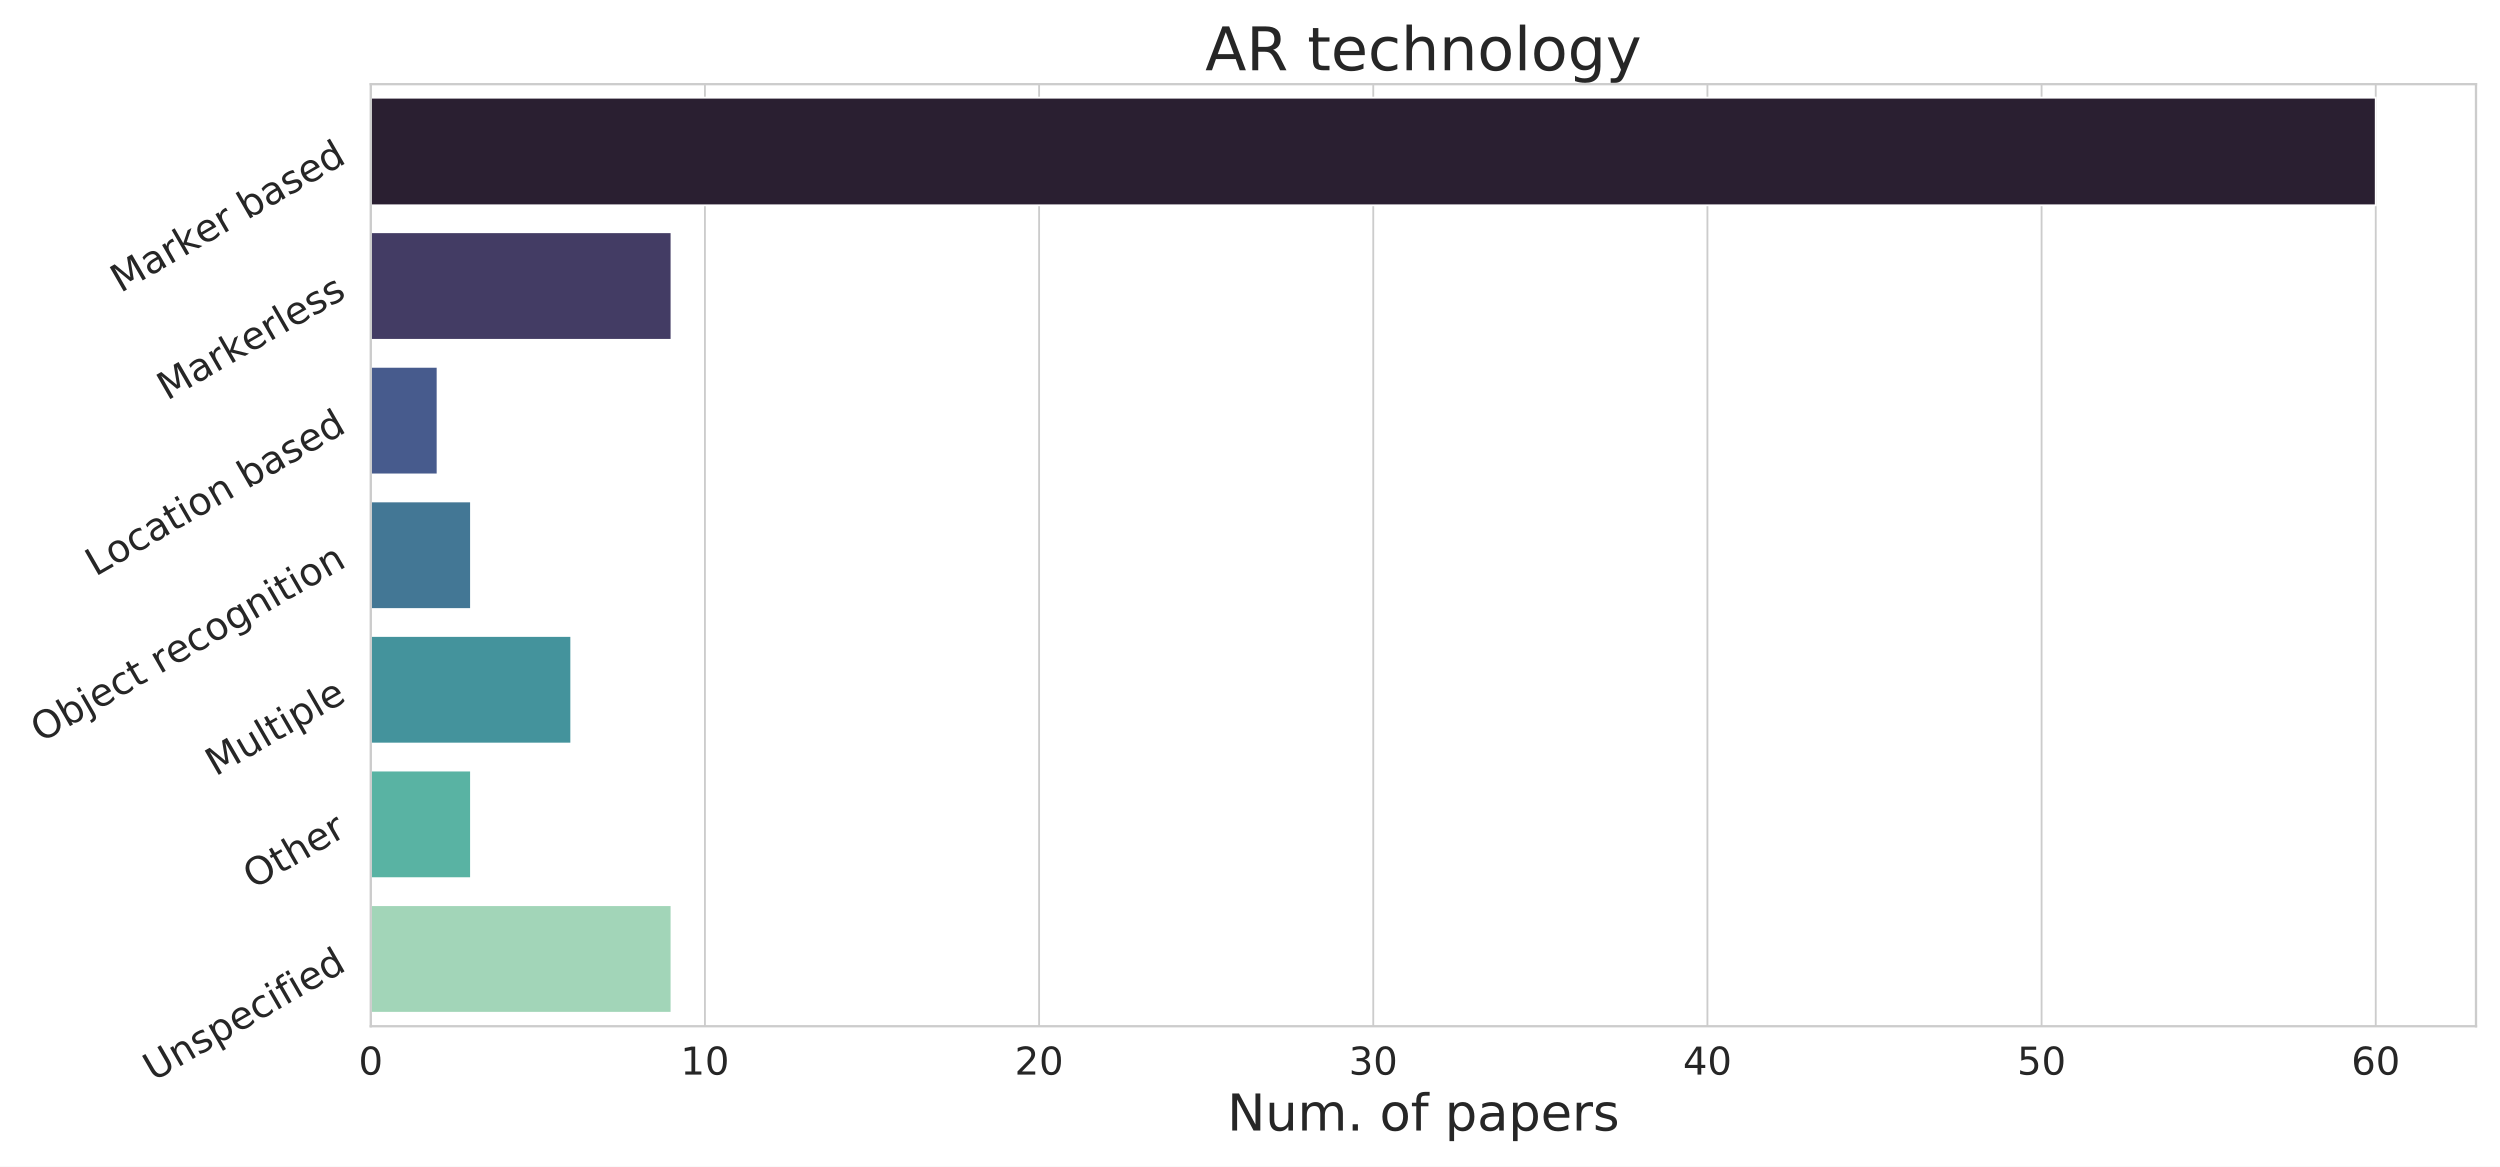
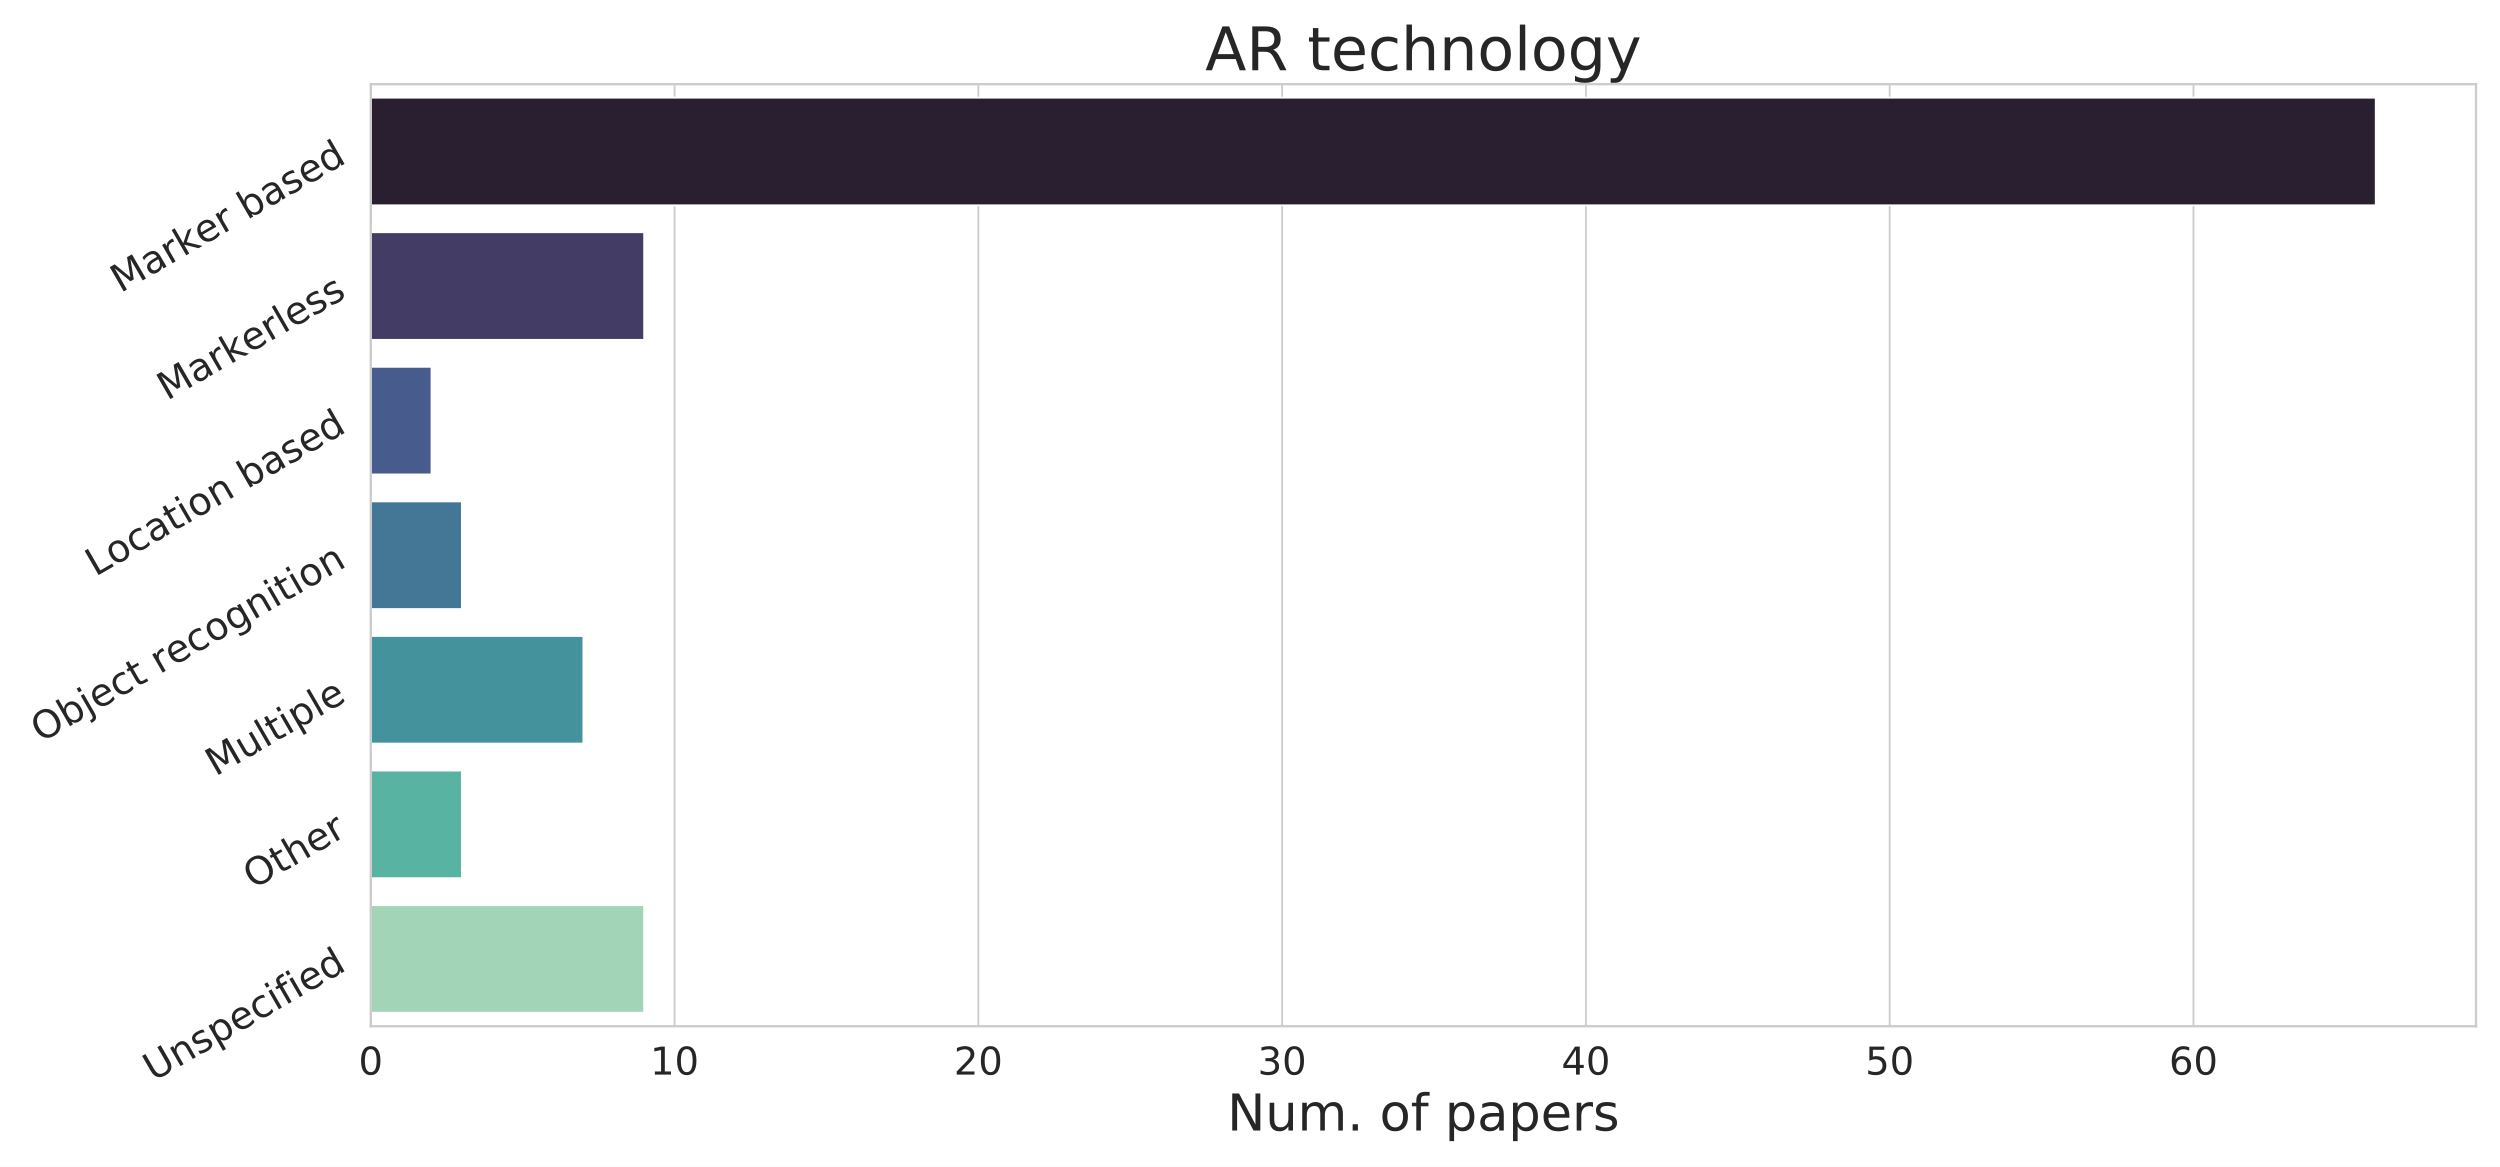
<svg xmlns="http://www.w3.org/2000/svg" xmlns:xlink="http://www.w3.org/1999/xlink" height="504pt" version="1.1" viewBox="0 0 1080 504" width="1080pt">
  <defs>
    <style type="text/css">
*{stroke-linecap:butt;stroke-linejoin:round;}
  </style>
  </defs>
  <g id="figure_1">
    <g id="patch_1">
      <path d="M 0 504  L 1080 504  L 1080 0  L 0 0  z " style="fill:#ffffff;" />
    </g>
    <g id="axes_1">
      <g id="patch_2">
        <path d="M 160.17 443.332  L 1069.632 443.332  L 1069.632 36.368  L 160.17 36.368  z " style="fill:#ffffff;" />
      </g>
      <g id="matplotlib.axis_1">
        <g id="xtick_1">
          <g id="line2d_1">
-             <path clip-path="url(#p5b4966233c)" d="M 160.17 443.332  L 160.17 36.368  " style="fill:none;stroke:#cccccc;stroke-linecap:round;stroke-width:0.8;" />
+             <path clip-path="url(#p724c4d52be)" d="M 160.17 443.332  L 160.17 36.368  " style="fill:none;stroke:#cccccc;stroke-linecap:round;stroke-width:0.8;" />
          </g>
          <g id="text_1">
            <defs>
              <path d="M 31.781 66.406  Q 24.172 66.406 20.328 58.906  Q 16.5 51.422 16.5 36.375  Q 16.5 21.391 20.328 13.891  Q 24.172 6.391 31.781 6.391  Q 39.453 6.391 43.281 13.891  Q 47.125 21.391 47.125 36.375  Q 47.125 51.422 43.281 58.906  Q 39.453 66.406 31.781 66.406  z M 31.781 74.219  Q 44.047 74.219 50.516 64.516  Q 56.984 54.828 56.984 36.375  Q 56.984 17.969 50.516 8.266  Q 44.047 -1.422 31.781 -1.422  Q 19.531 -1.422 13.062 8.266  Q 6.594 17.969 6.594 36.375  Q 6.594 54.828 13.062 64.516  Q 19.531 74.219 31.781 74.219  z " id="DejaVuSans-48" />
            </defs>
            <g style="fill:#262626;" transform="translate(154.8926 464.2369)scale(0.165888 -0.165888)">
              <use xlink:href="#DejaVuSans-48" />
            </g>
          </g>
        </g>
        <g id="xtick_2">
          <g id="line2d_2">
-             <path clip-path="url(#p5b4966233c)" d="M 304.529 443.332  L 304.529 36.368  " style="fill:none;stroke:#cccccc;stroke-linecap:round;stroke-width:0.8;" />
+             <path clip-path="url(#p724c4d52be)" d="M 291.405 443.332  L 291.405 36.368  " style="fill:none;stroke:#cccccc;stroke-linecap:round;stroke-width:0.8;" />
          </g>
          <g id="text_2">
            <defs>
              <path d="M 12.406 8.297  L 28.516 8.297  L 28.516 63.922  L 10.984 60.406  L 10.984 69.391  L 28.422 72.906  L 38.281 72.906  L 38.281 8.297  L 54.391 8.297  L 54.391 0  L 12.406 0  z " id="DejaVuSans-49" />
            </defs>
-             <g style="fill:#262626;" transform="translate(293.9743 464.2369)scale(0.165888 -0.165888)">
+             <g style="fill:#262626;" transform="translate(280.8508 464.2369)scale(0.165888 -0.165888)">
              <use xlink:href="#DejaVuSans-49" />
              <use x="63.623" xlink:href="#DejaVuSans-48" />
            </g>
          </g>
        </g>
        <g id="xtick_3">
          <g id="line2d_3">
-             <path clip-path="url(#p5b4966233c)" d="M 448.888 443.332  L 448.888 36.368  " style="fill:none;stroke:#cccccc;stroke-linecap:round;stroke-width:0.8;" />
+             <path clip-path="url(#p724c4d52be)" d="M 422.641 443.332  L 422.641 36.368  " style="fill:none;stroke:#cccccc;stroke-linecap:round;stroke-width:0.8;" />
          </g>
          <g id="text_3">
            <defs>
              <path d="M 19.188 8.297  L 53.609 8.297  L 53.609 0  L 7.328 0  L 7.328 8.297  Q 12.938 14.109 22.625 23.891  Q 32.328 33.688 34.812 36.531  Q 39.547 41.844 41.422 45.531  Q 43.312 49.219 43.312 52.781  Q 43.312 58.594 39.234 62.25  Q 35.156 65.922 28.609 65.922  Q 23.969 65.922 18.812 64.312  Q 13.672 62.703 7.812 59.422  L 7.812 69.391  Q 13.766 71.781 18.938 73  Q 24.125 74.219 28.422 74.219  Q 39.75 74.219 46.484 68.547  Q 53.219 62.891 53.219 53.422  Q 53.219 48.922 51.531 44.891  Q 49.859 40.875 45.406 35.406  Q 44.188 33.984 37.641 27.219  Q 31.109 20.453 19.188 8.297  z " id="DejaVuSans-50" />
            </defs>
-             <g style="fill:#262626;" transform="translate(438.3334 464.2369)scale(0.165888 -0.165888)">
+             <g style="fill:#262626;" transform="translate(412.0863 464.2369)scale(0.165888 -0.165888)">
              <use xlink:href="#DejaVuSans-50" />
              <use x="63.623" xlink:href="#DejaVuSans-48" />
            </g>
          </g>
        </g>
        <g id="xtick_4">
          <g id="line2d_4">
-             <path clip-path="url(#p5b4966233c)" d="M 593.247 443.332  L 593.247 36.368  " style="fill:none;stroke:#cccccc;stroke-linecap:round;stroke-width:0.8;" />
+             <path clip-path="url(#p724c4d52be)" d="M 553.876 443.332  L 553.876 36.368  " style="fill:none;stroke:#cccccc;stroke-linecap:round;stroke-width:0.8;" />
          </g>
          <g id="text_4">
            <defs>
              <path d="M 40.578 39.312  Q 47.656 37.797 51.625 33  Q 55.609 28.219 55.609 21.188  Q 55.609 10.406 48.188 4.484  Q 40.766 -1.422 27.094 -1.422  Q 22.516 -1.422 17.656 -0.516  Q 12.797 0.391 7.625 2.203  L 7.625 11.719  Q 11.719 9.328 16.594 8.109  Q 21.484 6.891 26.812 6.891  Q 36.078 6.891 40.938 10.547  Q 45.797 14.203 45.797 21.188  Q 45.797 27.641 41.281 31.266  Q 36.766 34.906 28.719 34.906  L 20.219 34.906  L 20.219 43.016  L 29.109 43.016  Q 36.375 43.016 40.234 45.922  Q 44.094 48.828 44.094 54.297  Q 44.094 59.906 40.109 62.906  Q 36.141 65.922 28.719 65.922  Q 24.656 65.922 20.016 65.031  Q 15.375 64.156 9.812 62.312  L 9.812 71.094  Q 15.438 72.656 20.344 73.438  Q 25.25 74.219 29.594 74.219  Q 40.828 74.219 47.359 69.109  Q 53.906 64.016 53.906 55.328  Q 53.906 49.266 50.438 45.094  Q 46.969 40.922 40.578 39.312  z " id="DejaVuSans-51" />
            </defs>
-             <g style="fill:#262626;" transform="translate(582.6925 464.2369)scale(0.165888 -0.165888)">
+             <g style="fill:#262626;" transform="translate(543.3218 464.2369)scale(0.165888 -0.165888)">
              <use xlink:href="#DejaVuSans-51" />
              <use x="63.623" xlink:href="#DejaVuSans-48" />
            </g>
          </g>
        </g>
        <g id="xtick_5">
          <g id="line2d_5">
-             <path clip-path="url(#p5b4966233c)" d="M 737.606 443.332  L 737.606 36.368  " style="fill:none;stroke:#cccccc;stroke-linecap:round;stroke-width:0.8;" />
+             <path clip-path="url(#p724c4d52be)" d="M 685.112 443.332  L 685.112 36.368  " style="fill:none;stroke:#cccccc;stroke-linecap:round;stroke-width:0.8;" />
          </g>
          <g id="text_5">
            <defs>
              <path d="M 37.797 64.312  L 12.891 25.391  L 37.797 25.391  z M 35.203 72.906  L 47.609 72.906  L 47.609 25.391  L 58.016 25.391  L 58.016 17.188  L 47.609 17.188  L 47.609 0  L 37.797 0  L 37.797 17.188  L 4.891 17.188  L 4.891 26.703  z " id="DejaVuSans-52" />
            </defs>
-             <g style="fill:#262626;" transform="translate(727.0515 464.2369)scale(0.165888 -0.165888)">
+             <g style="fill:#262626;" transform="translate(674.5573 464.2369)scale(0.165888 -0.165888)">
              <use xlink:href="#DejaVuSans-52" />
              <use x="63.623" xlink:href="#DejaVuSans-48" />
            </g>
          </g>
        </g>
        <g id="xtick_6">
          <g id="line2d_6">
-             <path clip-path="url(#p5b4966233c)" d="M 881.965 443.332  L 881.965 36.368  " style="fill:none;stroke:#cccccc;stroke-linecap:round;stroke-width:0.8;" />
+             <path clip-path="url(#p724c4d52be)" d="M 816.347 443.332  L 816.347 36.368  " style="fill:none;stroke:#cccccc;stroke-linecap:round;stroke-width:0.8;" />
          </g>
          <g id="text_6">
            <defs>
              <path d="M 10.797 72.906  L 49.516 72.906  L 49.516 64.594  L 19.828 64.594  L 19.828 46.734  Q 21.969 47.469 24.109 47.828  Q 26.266 48.188 28.422 48.188  Q 40.625 48.188 47.75 41.5  Q 54.891 34.812 54.891 23.391  Q 54.891 11.625 47.562 5.094  Q 40.234 -1.422 26.906 -1.422  Q 22.312 -1.422 17.547 -0.641  Q 12.797 0.141 7.719 1.703  L 7.719 11.625  Q 12.109 9.234 16.797 8.062  Q 21.484 6.891 26.703 6.891  Q 35.156 6.891 40.078 11.328  Q 45.016 15.766 45.016 23.391  Q 45.016 31 40.078 35.438  Q 35.156 39.891 26.703 39.891  Q 22.75 39.891 18.812 39.016  Q 14.891 38.141 10.797 36.281  z " id="DejaVuSans-53" />
            </defs>
-             <g style="fill:#262626;" transform="translate(871.4106 464.2369)scale(0.165888 -0.165888)">
+             <g style="fill:#262626;" transform="translate(805.7928 464.2369)scale(0.165888 -0.165888)">
              <use xlink:href="#DejaVuSans-53" />
              <use x="63.623" xlink:href="#DejaVuSans-48" />
            </g>
          </g>
        </g>
        <g id="xtick_7">
          <g id="line2d_7">
-             <path clip-path="url(#p5b4966233c)" d="M 1026.324 443.332  L 1026.324 36.368  " style="fill:none;stroke:#cccccc;stroke-linecap:round;stroke-width:0.8;" />
+             <path clip-path="url(#p724c4d52be)" d="M 947.583 443.332  L 947.583 36.368  " style="fill:none;stroke:#cccccc;stroke-linecap:round;stroke-width:0.8;" />
          </g>
          <g id="text_7">
            <defs>
              <path d="M 33.016 40.375  Q 26.375 40.375 22.484 35.828  Q 18.609 31.297 18.609 23.391  Q 18.609 15.531 22.484 10.953  Q 26.375 6.391 33.016 6.391  Q 39.656 6.391 43.531 10.953  Q 47.406 15.531 47.406 23.391  Q 47.406 31.297 43.531 35.828  Q 39.656 40.375 33.016 40.375  z M 52.594 71.297  L 52.594 62.312  Q 48.875 64.062 45.094 64.984  Q 41.312 65.922 37.594 65.922  Q 27.828 65.922 22.672 59.328  Q 17.531 52.734 16.797 39.406  Q 19.672 43.656 24.016 45.922  Q 28.375 48.188 33.594 48.188  Q 44.578 48.188 50.953 41.516  Q 57.328 34.859 57.328 23.391  Q 57.328 12.156 50.688 5.359  Q 44.047 -1.422 33.016 -1.422  Q 20.359 -1.422 13.672 8.266  Q 6.984 17.969 6.984 36.375  Q 6.984 53.656 15.188 63.938  Q 23.391 74.219 37.203 74.219  Q 40.922 74.219 44.703 73.484  Q 48.484 72.75 52.594 71.297  z " id="DejaVuSans-54" />
            </defs>
-             <g style="fill:#262626;" transform="translate(1015.77 464.2369)scale(0.165888 -0.165888)">
+             <g style="fill:#262626;" transform="translate(937.0283 464.2369)scale(0.165888 -0.165888)">
              <use xlink:href="#DejaVuSans-54" />
              <use x="63.623" xlink:href="#DejaVuSans-48" />
            </g>
          </g>
        </g>
        <g id="text_8">
          <defs>
            <path d="M 9.812 72.906  L 23.094 72.906  L 55.422 11.922  L 55.422 72.906  L 64.984 72.906  L 64.984 0  L 51.703 0  L 19.391 60.984  L 19.391 0  L 9.812 0  z " id="DejaVuSans-78" />
            <path d="M 8.5 21.578  L 8.5 54.688  L 17.484 54.688  L 17.484 21.922  Q 17.484 14.156 20.5 10.266  Q 23.531 6.391 29.594 6.391  Q 36.859 6.391 41.078 11.031  Q 45.312 15.672 45.312 23.688  L 45.312 54.688  L 54.297 54.688  L 54.297 0  L 45.312 0  L 45.312 8.406  Q 42.047 3.422 37.719 1  Q 33.406 -1.422 27.688 -1.422  Q 18.266 -1.422 13.375 4.438  Q 8.5 10.297 8.5 21.578  z M 31.109 56  z " id="DejaVuSans-117" />
            <path d="M 52 44.188  Q 55.375 50.25 60.062 53.125  Q 64.75 56 71.094 56  Q 79.641 56 84.281 50.016  Q 88.922 44.047 88.922 33.016  L 88.922 0  L 79.891 0  L 79.891 32.719  Q 79.891 40.578 77.094 44.375  Q 74.312 48.188 68.609 48.188  Q 61.625 48.188 57.562 43.547  Q 53.516 38.922 53.516 30.906  L 53.516 0  L 44.484 0  L 44.484 32.719  Q 44.484 40.625 41.703 44.406  Q 38.922 48.188 33.109 48.188  Q 26.219 48.188 22.156 43.531  Q 18.109 38.875 18.109 30.906  L 18.109 0  L 9.078 0  L 9.078 54.688  L 18.109 54.688  L 18.109 46.188  Q 21.188 51.219 25.484 53.609  Q 29.781 56 35.688 56  Q 41.656 56 45.828 52.969  Q 50 49.953 52 44.188  z " id="DejaVuSans-109" />
            <path d="M 10.688 12.406  L 21 12.406  L 21 0  L 10.688 0  z " id="DejaVuSans-46" />
            <path id="DejaVuSans-32" />
            <path d="M 30.609 48.391  Q 23.391 48.391 19.188 42.75  Q 14.984 37.109 14.984 27.297  Q 14.984 17.484 19.156 11.844  Q 23.344 6.203 30.609 6.203  Q 37.797 6.203 41.984 11.859  Q 46.188 17.531 46.188 27.297  Q 46.188 37.016 41.984 42.703  Q 37.797 48.391 30.609 48.391  z M 30.609 56  Q 42.328 56 49.016 48.375  Q 55.719 40.766 55.719 27.297  Q 55.719 13.875 49.016 6.219  Q 42.328 -1.422 30.609 -1.422  Q 18.844 -1.422 12.172 6.219  Q 5.516 13.875 5.516 27.297  Q 5.516 40.766 12.172 48.375  Q 18.844 56 30.609 56  z " id="DejaVuSans-111" />
            <path d="M 37.109 75.984  L 37.109 68.5  L 28.516 68.5  Q 23.688 68.5 21.797 66.547  Q 19.922 64.594 19.922 59.516  L 19.922 54.688  L 34.719 54.688  L 34.719 47.703  L 19.922 47.703  L 19.922 0  L 10.891 0  L 10.891 47.703  L 2.297 47.703  L 2.297 54.688  L 10.891 54.688  L 10.891 58.5  Q 10.891 67.625 15.141 71.797  Q 19.391 75.984 28.609 75.984  z " id="DejaVuSans-102" />
            <path d="M 18.109 8.203  L 18.109 -20.797  L 9.078 -20.797  L 9.078 54.688  L 18.109 54.688  L 18.109 46.391  Q 20.953 51.266 25.266 53.625  Q 29.594 56 35.594 56  Q 45.562 56 51.781 48.094  Q 58.016 40.188 58.016 27.297  Q 58.016 14.406 51.781 6.484  Q 45.562 -1.422 35.594 -1.422  Q 29.594 -1.422 25.266 0.953  Q 20.953 3.328 18.109 8.203  z M 48.688 27.297  Q 48.688 37.203 44.609 42.844  Q 40.531 48.484 33.406 48.484  Q 26.266 48.484 22.188 42.844  Q 18.109 37.203 18.109 27.297  Q 18.109 17.391 22.188 11.75  Q 26.266 6.109 33.406 6.109  Q 40.531 6.109 44.609 11.75  Q 48.688 17.391 48.688 27.297  z " id="DejaVuSans-112" />
            <path d="M 34.281 27.484  Q 23.391 27.484 19.188 25  Q 14.984 22.516 14.984 16.5  Q 14.984 11.719 18.141 8.906  Q 21.297 6.109 26.703 6.109  Q 34.188 6.109 38.703 11.406  Q 43.219 16.703 43.219 25.484  L 43.219 27.484  z M 52.203 31.203  L 52.203 0  L 43.219 0  L 43.219 8.297  Q 40.141 3.328 35.547 0.953  Q 30.953 -1.422 24.312 -1.422  Q 15.922 -1.422 10.953 3.297  Q 6 8.016 6 15.922  Q 6 25.141 12.172 29.828  Q 18.359 34.516 30.609 34.516  L 43.219 34.516  L 43.219 35.406  Q 43.219 41.609 39.141 45  Q 35.062 48.391 27.688 48.391  Q 23 48.391 18.547 47.266  Q 14.109 46.141 10.016 43.891  L 10.016 52.203  Q 14.938 54.109 19.578 55.047  Q 24.219 56 28.609 56  Q 40.484 56 46.344 49.844  Q 52.203 43.703 52.203 31.203  z " id="DejaVuSans-97" />
            <path d="M 56.203 29.594  L 56.203 25.203  L 14.891 25.203  Q 15.484 15.922 20.484 11.062  Q 25.484 6.203 34.422 6.203  Q 39.594 6.203 44.453 7.469  Q 49.312 8.734 54.109 11.281  L 54.109 2.781  Q 49.266 0.734 44.188 -0.344  Q 39.109 -1.422 33.891 -1.422  Q 20.797 -1.422 13.156 6.188  Q 5.516 13.812 5.516 26.812  Q 5.516 40.234 12.766 48.109  Q 20.016 56 32.328 56  Q 43.359 56 49.781 48.891  Q 56.203 41.797 56.203 29.594  z M 47.219 32.234  Q 47.125 39.594 43.094 43.984  Q 39.062 48.391 32.422 48.391  Q 24.906 48.391 20.391 44.141  Q 15.875 39.891 15.188 32.172  z " id="DejaVuSans-101" />
            <path d="M 41.109 46.297  Q 39.594 47.172 37.812 47.578  Q 36.031 48 33.891 48  Q 26.266 48 22.188 43.047  Q 18.109 38.094 18.109 28.812  L 18.109 0  L 9.078 0  L 9.078 54.688  L 18.109 54.688  L 18.109 46.188  Q 20.953 51.172 25.484 53.578  Q 30.031 56 36.531 56  Q 37.453 56 38.578 55.875  Q 39.703 55.766 41.062 55.516  z " id="DejaVuSans-114" />
            <path d="M 44.281 53.078  L 44.281 44.578  Q 40.484 46.531 36.375 47.5  Q 32.281 48.484 27.875 48.484  Q 21.188 48.484 17.844 46.438  Q 14.5 44.391 14.5 40.281  Q 14.5 37.156 16.891 35.375  Q 19.281 33.594 26.516 31.984  L 29.594 31.297  Q 39.156 29.25 43.188 25.516  Q 47.219 21.781 47.219 15.094  Q 47.219 7.469 41.188 3.016  Q 35.156 -1.422 24.609 -1.422  Q 20.219 -1.422 15.453 -0.562  Q 10.688 0.297 5.422 2  L 5.422 11.281  Q 10.406 8.688 15.234 7.391  Q 20.062 6.109 24.812 6.109  Q 31.156 6.109 34.562 8.281  Q 37.984 10.453 37.984 14.406  Q 37.984 18.062 35.516 20.016  Q 33.062 21.969 24.703 23.781  L 21.578 24.516  Q 13.234 26.266 9.516 29.906  Q 5.812 33.547 5.812 39.891  Q 5.812 47.609 11.281 51.797  Q 16.75 56 26.812 56  Q 31.781 56 36.172 55.266  Q 40.578 54.547 44.281 53.078  z " id="DejaVuSans-115" />
          </defs>
          <g style="fill:#262626;" transform="translate(530.1666 488.4034)scale(0.22 -0.22)">
            <use xlink:href="#DejaVuSans-78" />
            <use x="74.805" xlink:href="#DejaVuSans-117" />
            <use x="138.184" xlink:href="#DejaVuSans-109" />
            <use x="235.596" xlink:href="#DejaVuSans-46" />
            <use x="267.383" xlink:href="#DejaVuSans-32" />
            <use x="299.17" xlink:href="#DejaVuSans-111" />
            <use x="360.352" xlink:href="#DejaVuSans-102" />
            <use x="395.557" xlink:href="#DejaVuSans-32" />
            <use x="427.344" xlink:href="#DejaVuSans-112" />
            <use x="490.82" xlink:href="#DejaVuSans-97" />
            <use x="552.1" xlink:href="#DejaVuSans-112" />
            <use x="615.576" xlink:href="#DejaVuSans-101" />
            <use x="677.1" xlink:href="#DejaVuSans-114" />
            <use x="718.213" xlink:href="#DejaVuSans-115" />
          </g>
        </g>
      </g>
      <g id="matplotlib.axis_2">
        <g id="ytick_1">
          <g id="text_9">
            <defs>
              <path d="M 9.812 72.906  L 24.516 72.906  L 43.109 23.297  L 61.812 72.906  L 76.516 72.906  L 76.516 0  L 66.891 0  L 66.891 64.016  L 48.094 14.016  L 38.188 14.016  L 19.391 64.016  L 19.391 0  L 9.812 0  z " id="DejaVuSans-77" />
              <path d="M 9.078 75.984  L 18.109 75.984  L 18.109 31.109  L 44.922 54.688  L 56.391 54.688  L 27.391 29.109  L 57.625 0  L 45.906 0  L 18.109 26.703  L 18.109 0  L 9.078 0  z " id="DejaVuSans-107" />
              <path d="M 48.688 27.297  Q 48.688 37.203 44.609 42.844  Q 40.531 48.484 33.406 48.484  Q 26.266 48.484 22.188 42.844  Q 18.109 37.203 18.109 27.297  Q 18.109 17.391 22.188 11.75  Q 26.266 6.109 33.406 6.109  Q 40.531 6.109 44.609 11.75  Q 48.688 17.391 48.688 27.297  z M 18.109 46.391  Q 20.953 51.266 25.266 53.625  Q 29.594 56 35.594 56  Q 45.562 56 51.781 48.094  Q 58.016 40.188 58.016 27.297  Q 58.016 14.406 51.781 6.484  Q 45.562 -1.422 35.594 -1.422  Q 29.594 -1.422 25.266 0.953  Q 20.953 3.328 18.109 8.203  L 18.109 0  L 9.078 0  L 9.078 75.984  L 18.109 75.984  z " id="DejaVuSans-98" />
              <path d="M 45.406 46.391  L 45.406 75.984  L 54.391 75.984  L 54.391 0  L 45.406 0  L 45.406 8.203  Q 42.578 3.328 38.25 0.953  Q 33.938 -1.422 27.875 -1.422  Q 17.969 -1.422 11.734 6.484  Q 5.516 14.406 5.516 27.297  Q 5.516 40.188 11.734 48.094  Q 17.969 56 27.875 56  Q 33.938 56 38.25 53.625  Q 42.578 51.266 45.406 46.391  z M 14.797 27.297  Q 14.797 17.391 18.875 11.75  Q 22.953 6.109 30.078 6.109  Q 37.203 6.109 41.297 11.75  Q 45.406 17.391 45.406 27.297  Q 45.406 37.203 41.297 42.844  Q 37.203 48.484 30.078 48.484  Q 22.953 48.484 18.875 42.844  Q 14.797 37.203 14.797 27.297  z " id="DejaVuSans-100" />
            </defs>
            <g style="fill:#262626;" transform="translate(52.04762 126.6871)rotate(-30)scale(0.165888 -0.165888)">
              <use xlink:href="#DejaVuSans-77" />
              <use x="86.279" xlink:href="#DejaVuSans-97" />
              <use x="147.559" xlink:href="#DejaVuSans-114" />
              <use x="188.672" xlink:href="#DejaVuSans-107" />
              <use x="246.535" xlink:href="#DejaVuSans-101" />
              <use x="308.059" xlink:href="#DejaVuSans-114" />
              <use x="349.172" xlink:href="#DejaVuSans-32" />
              <use x="380.959" xlink:href="#DejaVuSans-98" />
              <use x="444.436" xlink:href="#DejaVuSans-97" />
              <use x="505.715" xlink:href="#DejaVuSans-115" />
              <use x="557.814" xlink:href="#DejaVuSans-101" />
              <use x="619.338" xlink:href="#DejaVuSans-100" />
            </g>
          </g>
        </g>
        <g id="ytick_2">
          <g id="text_10">
            <defs>
              <path d="M 9.422 75.984  L 18.406 75.984  L 18.406 0  L 9.422 0  z " id="DejaVuSans-108" />
            </defs>
            <g style="fill:#262626;" transform="translate(72.18292 173.1997)rotate(-30)scale(0.165888 -0.165888)">
              <use xlink:href="#DejaVuSans-77" />
              <use x="86.279" xlink:href="#DejaVuSans-97" />
              <use x="147.559" xlink:href="#DejaVuSans-114" />
              <use x="188.672" xlink:href="#DejaVuSans-107" />
              <use x="246.535" xlink:href="#DejaVuSans-101" />
              <use x="308.059" xlink:href="#DejaVuSans-114" />
              <use x="349.172" xlink:href="#DejaVuSans-108" />
              <use x="376.955" xlink:href="#DejaVuSans-101" />
              <use x="438.479" xlink:href="#DejaVuSans-115" />
              <use x="490.578" xlink:href="#DejaVuSans-115" />
            </g>
          </g>
        </g>
        <g id="ytick_3">
          <g id="text_11">
            <defs>
              <path d="M 9.812 72.906  L 19.672 72.906  L 19.672 8.297  L 55.172 8.297  L 55.172 0  L 9.812 0  z " id="DejaVuSans-76" />
              <path d="M 48.781 52.594  L 48.781 44.188  Q 44.969 46.297 41.141 47.344  Q 37.312 48.391 33.406 48.391  Q 24.656 48.391 19.812 42.844  Q 14.984 37.312 14.984 27.297  Q 14.984 17.281 19.812 11.734  Q 24.656 6.203 33.406 6.203  Q 37.312 6.203 41.141 7.25  Q 44.969 8.297 48.781 10.406  L 48.781 2.094  Q 45.016 0.344 40.984 -0.531  Q 36.969 -1.422 32.422 -1.422  Q 20.062 -1.422 12.781 6.344  Q 5.516 14.109 5.516 27.297  Q 5.516 40.672 12.859 48.328  Q 20.219 56 33.016 56  Q 37.156 56 41.109 55.141  Q 45.062 54.297 48.781 52.594  z " id="DejaVuSans-99" />
              <path d="M 18.312 70.219  L 18.312 54.688  L 36.812 54.688  L 36.812 47.703  L 18.312 47.703  L 18.312 18.016  Q 18.312 11.328 20.141 9.422  Q 21.969 7.516 27.594 7.516  L 36.812 7.516  L 36.812 0  L 27.594 0  Q 17.188 0 13.234 3.875  Q 9.281 7.766 9.281 18.016  L 9.281 47.703  L 2.688 47.703  L 2.688 54.688  L 9.281 54.688  L 9.281 70.219  z " id="DejaVuSans-116" />
              <path d="M 9.422 54.688  L 18.406 54.688  L 18.406 0  L 9.422 0  z M 9.422 75.984  L 18.406 75.984  L 18.406 64.594  L 9.422 64.594  z " id="DejaVuSans-105" />
              <path d="M 54.891 33.016  L 54.891 0  L 45.906 0  L 45.906 32.719  Q 45.906 40.484 42.875 44.328  Q 39.844 48.188 33.797 48.188  Q 26.516 48.188 22.312 43.547  Q 18.109 38.922 18.109 30.906  L 18.109 0  L 9.078 0  L 9.078 54.688  L 18.109 54.688  L 18.109 46.188  Q 21.344 51.125 25.703 53.562  Q 30.078 56 35.797 56  Q 45.219 56 50.047 50.172  Q 54.891 44.344 54.891 33.016  z " id="DejaVuSans-110" />
            </defs>
            <g style="fill:#262626;" transform="translate(41.19656 249.2274)rotate(-30)scale(0.165888 -0.165888)">
              <use xlink:href="#DejaVuSans-76" />
              <use x="55.697" xlink:href="#DejaVuSans-111" />
              <use x="116.879" xlink:href="#DejaVuSans-99" />
              <use x="171.859" xlink:href="#DejaVuSans-97" />
              <use x="233.139" xlink:href="#DejaVuSans-116" />
              <use x="272.348" xlink:href="#DejaVuSans-105" />
              <use x="300.131" xlink:href="#DejaVuSans-111" />
              <use x="361.312" xlink:href="#DejaVuSans-110" />
              <use x="424.691" xlink:href="#DejaVuSans-32" />
              <use x="456.479" xlink:href="#DejaVuSans-98" />
              <use x="519.955" xlink:href="#DejaVuSans-97" />
              <use x="581.234" xlink:href="#DejaVuSans-115" />
              <use x="633.334" xlink:href="#DejaVuSans-101" />
              <use x="694.857" xlink:href="#DejaVuSans-100" />
            </g>
          </g>
        </g>
        <g id="ytick_4">
          <g id="text_12">
            <defs>
              <path d="M 39.406 66.219  Q 28.656 66.219 22.328 58.203  Q 16.016 50.203 16.016 36.375  Q 16.016 22.609 22.328 14.594  Q 28.656 6.594 39.406 6.594  Q 50.141 6.594 56.422 14.594  Q 62.703 22.609 62.703 36.375  Q 62.703 50.203 56.422 58.203  Q 50.141 66.219 39.406 66.219  z M 39.406 74.219  Q 54.734 74.219 63.906 63.938  Q 73.094 53.656 73.094 36.375  Q 73.094 19.141 63.906 8.859  Q 54.734 -1.422 39.406 -1.422  Q 24.031 -1.422 14.812 8.828  Q 5.609 19.094 5.609 36.375  Q 5.609 53.656 14.812 63.938  Q 24.031 74.219 39.406 74.219  z " id="DejaVuSans-79" />
              <path d="M 9.422 54.688  L 18.406 54.688  L 18.406 -0.984  Q 18.406 -11.422 14.422 -16.109  Q 10.453 -20.797 1.609 -20.797  L -1.812 -20.797  L -1.812 -13.188  L 0.594 -13.188  Q 5.719 -13.188 7.562 -10.812  Q 9.422 -8.453 9.422 -0.984  z M 9.422 75.984  L 18.406 75.984  L 18.406 64.594  L 9.422 64.594  z " id="DejaVuSans-106" />
              <path d="M 45.406 27.984  Q 45.406 37.75 41.375 43.109  Q 37.359 48.484 30.078 48.484  Q 22.859 48.484 18.828 43.109  Q 14.797 37.75 14.797 27.984  Q 14.797 18.266 18.828 12.891  Q 22.859 7.516 30.078 7.516  Q 37.359 7.516 41.375 12.891  Q 45.406 18.266 45.406 27.984  z M 54.391 6.781  Q 54.391 -7.172 48.188 -13.984  Q 42 -20.797 29.203 -20.797  Q 24.469 -20.797 20.266 -20.094  Q 16.062 -19.391 12.109 -17.922  L 12.109 -9.188  Q 16.062 -11.328 19.922 -12.344  Q 23.781 -13.375 27.781 -13.375  Q 36.625 -13.375 41.016 -8.766  Q 45.406 -4.156 45.406 5.172  L 45.406 9.625  Q 42.625 4.781 38.281 2.391  Q 33.938 0 27.875 0  Q 17.828 0 11.672 7.656  Q 5.516 15.328 5.516 27.984  Q 5.516 40.672 11.672 48.328  Q 17.828 56 27.875 56  Q 33.938 56 38.281 53.609  Q 42.625 51.219 45.406 46.391  L 45.406 54.688  L 54.391 54.688  z " id="DejaVuSans-103" />
            </defs>
            <g style="fill:#262626;" transform="translate(17.62232 320.9757)rotate(-30)scale(0.165888 -0.165888)">
              <use xlink:href="#DejaVuSans-79" />
              <use x="78.711" xlink:href="#DejaVuSans-98" />
              <use x="142.188" xlink:href="#DejaVuSans-106" />
              <use x="169.971" xlink:href="#DejaVuSans-101" />
              <use x="231.494" xlink:href="#DejaVuSans-99" />
              <use x="286.475" xlink:href="#DejaVuSans-116" />
              <use x="325.684" xlink:href="#DejaVuSans-32" />
              <use x="357.471" xlink:href="#DejaVuSans-114" />
              <use x="398.553" xlink:href="#DejaVuSans-101" />
              <use x="460.076" xlink:href="#DejaVuSans-99" />
              <use x="515.057" xlink:href="#DejaVuSans-111" />
              <use x="576.238" xlink:href="#DejaVuSans-103" />
              <use x="639.715" xlink:href="#DejaVuSans-110" />
              <use x="703.094" xlink:href="#DejaVuSans-105" />
              <use x="730.877" xlink:href="#DejaVuSans-116" />
              <use x="770.086" xlink:href="#DejaVuSans-105" />
              <use x="797.869" xlink:href="#DejaVuSans-111" />
              <use x="859.051" xlink:href="#DejaVuSans-110" />
            </g>
          </g>
        </g>
        <g id="ytick_5">
          <g id="text_13">
            <g style="fill:#262626;" transform="translate(93.07918 335.5483)rotate(-30)scale(0.165888 -0.165888)">
              <use xlink:href="#DejaVuSans-77" />
              <use x="86.279" xlink:href="#DejaVuSans-117" />
              <use x="149.658" xlink:href="#DejaVuSans-108" />
              <use x="177.441" xlink:href="#DejaVuSans-116" />
              <use x="216.65" xlink:href="#DejaVuSans-105" />
              <use x="244.434" xlink:href="#DejaVuSans-112" />
              <use x="307.91" xlink:href="#DejaVuSans-108" />
              <use x="335.693" xlink:href="#DejaVuSans-101" />
            </g>
          </g>
        </g>
        <g id="ytick_6">
          <g id="text_14">
            <defs>
              <path d="M 54.891 33.016  L 54.891 0  L 45.906 0  L 45.906 32.719  Q 45.906 40.484 42.875 44.328  Q 39.844 48.188 33.797 48.188  Q 26.516 48.188 22.312 43.547  Q 18.109 38.922 18.109 30.906  L 18.109 0  L 9.078 0  L 9.078 75.984  L 18.109 75.984  L 18.109 46.188  Q 21.344 51.125 25.703 53.562  Q 30.078 56 35.797 56  Q 45.219 56 50.047 50.172  Q 54.891 44.344 54.891 33.016  z " id="DejaVuSans-104" />
            </defs>
            <g style="fill:#262626;" transform="translate(109.3535 384.2901)rotate(-30)scale(0.165888 -0.165888)">
              <use xlink:href="#DejaVuSans-79" />
              <use x="78.711" xlink:href="#DejaVuSans-116" />
              <use x="117.92" xlink:href="#DejaVuSans-104" />
              <use x="181.299" xlink:href="#DejaVuSans-101" />
              <use x="242.822" xlink:href="#DejaVuSans-114" />
            </g>
          </g>
        </g>
        <g id="ytick_7">
          <g id="text_15">
            <defs>
              <path d="M 8.688 72.906  L 18.609 72.906  L 18.609 28.609  Q 18.609 16.891 22.844 11.734  Q 27.094 6.594 36.625 6.594  Q 46.094 6.594 50.344 11.734  Q 54.594 16.891 54.594 28.609  L 54.594 72.906  L 64.5 72.906  L 64.5 27.391  Q 64.5 13.141 57.438 5.859  Q 50.391 -1.422 36.625 -1.422  Q 22.797 -1.422 15.734 5.859  Q 8.688 13.141 8.688 27.391  z " id="DejaVuSans-85" />
            </defs>
            <g style="fill:#262626;" transform="translate(66.18274 467.3524)rotate(-30)scale(0.165888 -0.165888)">
              <use xlink:href="#DejaVuSans-85" />
              <use x="73.193" xlink:href="#DejaVuSans-110" />
              <use x="136.572" xlink:href="#DejaVuSans-115" />
              <use x="188.672" xlink:href="#DejaVuSans-112" />
              <use x="252.148" xlink:href="#DejaVuSans-101" />
              <use x="313.672" xlink:href="#DejaVuSans-99" />
              <use x="368.652" xlink:href="#DejaVuSans-105" />
              <use x="396.436" xlink:href="#DejaVuSans-102" />
              <use x="431.641" xlink:href="#DejaVuSans-105" />
              <use x="459.424" xlink:href="#DejaVuSans-101" />
              <use x="520.947" xlink:href="#DejaVuSans-100" />
            </g>
          </g>
        </g>
      </g>
      <g id="patch_3">
-         <path clip-path="url(#p5b4966233c)" d="M 160.17 42.182  L 1026.324 42.182  L 1026.324 88.692  L 160.17 88.692  z " style="fill:#2a1f31;stroke:#ffffff;stroke-linejoin:miter;stroke-width:0.8;" />
+         <path clip-path="url(#p724c4d52be)" d="M 160.17 42.182  L 1026.324 42.182  L 1026.324 88.692  L 160.17 88.692  z " style="fill:#2a1f31;stroke:#ffffff;stroke-linejoin:miter;stroke-width:0.8;" />
      </g>
      <g id="patch_4">
-         <path clip-path="url(#p5b4966233c)" d="M 160.17 100.319  L 290.093 100.319  L 290.093 146.83  L 160.17 146.83  z " style="fill:#433c64;stroke:#ffffff;stroke-linejoin:miter;stroke-width:0.8;" />
+         <path clip-path="url(#p724c4d52be)" d="M 160.17 100.319  L 278.282 100.319  L 278.282 146.83  L 160.17 146.83  z " style="fill:#433c64;stroke:#ffffff;stroke-linejoin:miter;stroke-width:0.8;" />
      </g>
      <g id="patch_5">
-         <path clip-path="url(#p5b4966233c)" d="M 160.17 158.457  L 189.042 158.457  L 189.042 204.967  L 160.17 204.967  z " style="fill:#475b8d;stroke:#ffffff;stroke-linejoin:miter;stroke-width:0.8;" />
+         <path clip-path="url(#p724c4d52be)" d="M 160.17 158.457  L 186.417 158.457  L 186.417 204.967  L 160.17 204.967  z " style="fill:#475b8d;stroke:#ffffff;stroke-linejoin:miter;stroke-width:0.8;" />
      </g>
      <g id="patch_6">
-         <path clip-path="url(#p5b4966233c)" d="M 160.17 216.595  L 203.478 216.595  L 203.478 263.105  L 160.17 263.105  z " style="fill:#437795;stroke:#ffffff;stroke-linejoin:miter;stroke-width:0.8;" />
+         <path clip-path="url(#p724c4d52be)" d="M 160.17 216.595  L 199.541 216.595  L 199.541 263.105  L 160.17 263.105  z " style="fill:#437795;stroke:#ffffff;stroke-linejoin:miter;stroke-width:0.8;" />
      </g>
      <g id="patch_7">
-         <path clip-path="url(#p5b4966233c)" d="M 160.17 274.733  L 246.785 274.733  L 246.785 321.243  L 160.17 321.243  z " style="fill:#44939c;stroke:#ffffff;stroke-linejoin:miter;stroke-width:0.8;" />
+         <path clip-path="url(#p724c4d52be)" d="M 160.17 274.733  L 252.035 274.733  L 252.035 321.243  L 160.17 321.243  z " style="fill:#44939c;stroke:#ffffff;stroke-linejoin:miter;stroke-width:0.8;" />
      </g>
      <g id="patch_8">
-         <path clip-path="url(#p5b4966233c)" d="M 160.17 332.87  L 203.478 332.87  L 203.478 379.381  L 160.17 379.381  z " style="fill:#59b3a3;stroke:#ffffff;stroke-linejoin:miter;stroke-width:0.8;" />
+         <path clip-path="url(#p724c4d52be)" d="M 160.17 332.87  L 199.541 332.87  L 199.541 379.381  L 160.17 379.381  z " style="fill:#59b3a3;stroke:#ffffff;stroke-linejoin:miter;stroke-width:0.8;" />
      </g>
      <g id="patch_9">
-         <path clip-path="url(#p5b4966233c)" d="M 160.17 391.008  L 290.093 391.008  L 290.093 437.518  L 160.17 437.518  z " style="fill:#a2d5b8;stroke:#ffffff;stroke-linejoin:miter;stroke-width:0.8;" />
+         <path clip-path="url(#p724c4d52be)" d="M 160.17 391.008  L 278.282 391.008  L 278.282 437.518  L 160.17 437.518  z " style="fill:#a2d5b8;stroke:#ffffff;stroke-linejoin:miter;stroke-width:0.8;" />
      </g>
      <g id="line2d_8">
-         <path clip-path="url(#p5b4966233c)" d="M 0 0  " style="fill:none;stroke:#424242;stroke-linecap:round;stroke-width:2.16;" />
+         <path clip-path="url(#p724c4d52be)" d="M 0 0  " style="fill:none;stroke:#424242;stroke-linecap:round;stroke-width:2.16;" />
      </g>
      <g id="line2d_9">
-         <path clip-path="url(#p5b4966233c)" d="M 0 0  " style="fill:none;stroke:#424242;stroke-linecap:round;stroke-width:2.16;" />
+         <path clip-path="url(#p724c4d52be)" d="M 0 0  " style="fill:none;stroke:#424242;stroke-linecap:round;stroke-width:2.16;" />
      </g>
      <g id="line2d_10">
-         <path clip-path="url(#p5b4966233c)" d="M 0 0  " style="fill:none;stroke:#424242;stroke-linecap:round;stroke-width:2.16;" />
+         <path clip-path="url(#p724c4d52be)" d="M 0 0  " style="fill:none;stroke:#424242;stroke-linecap:round;stroke-width:2.16;" />
      </g>
      <g id="line2d_11">
-         <path clip-path="url(#p5b4966233c)" d="M 0 0  " style="fill:none;stroke:#424242;stroke-linecap:round;stroke-width:2.16;" />
+         <path clip-path="url(#p724c4d52be)" d="M 0 0  " style="fill:none;stroke:#424242;stroke-linecap:round;stroke-width:2.16;" />
      </g>
      <g id="line2d_12">
-         <path clip-path="url(#p5b4966233c)" d="M 0 0  " style="fill:none;stroke:#424242;stroke-linecap:round;stroke-width:2.16;" />
+         <path clip-path="url(#p724c4d52be)" d="M 0 0  " style="fill:none;stroke:#424242;stroke-linecap:round;stroke-width:2.16;" />
      </g>
      <g id="line2d_13">
-         <path clip-path="url(#p5b4966233c)" d="M 0 0  " style="fill:none;stroke:#424242;stroke-linecap:round;stroke-width:2.16;" />
+         <path clip-path="url(#p724c4d52be)" d="M 0 0  " style="fill:none;stroke:#424242;stroke-linecap:round;stroke-width:2.16;" />
      </g>
      <g id="line2d_14">
-         <path clip-path="url(#p5b4966233c)" d="M 0 0  " style="fill:none;stroke:#424242;stroke-linecap:round;stroke-width:2.16;" />
+         <path clip-path="url(#p724c4d52be)" d="M 0 0  " style="fill:none;stroke:#424242;stroke-linecap:round;stroke-width:2.16;" />
      </g>
      <g id="patch_10">
        <path d="M 160.17 443.332  L 160.17 36.368  " style="fill:none;stroke:#cccccc;stroke-linecap:square;stroke-linejoin:miter;" />
      </g>
      <g id="patch_11">
        <path d="M 1069.632 443.332  L 1069.632 36.368  " style="fill:none;stroke:#cccccc;stroke-linecap:square;stroke-linejoin:miter;" />
      </g>
      <g id="patch_12">
        <path d="M 160.17 443.332  L 1069.632 443.332  " style="fill:none;stroke:#cccccc;stroke-linecap:square;stroke-linejoin:miter;" />
      </g>
      <g id="patch_13">
        <path d="M 160.17 36.368  L 1069.632 36.368  " style="fill:none;stroke:#cccccc;stroke-linecap:square;stroke-linejoin:miter;" />
      </g>
      <g id="text_16">
        <defs>
          <path d="M 34.188 63.188  L 20.797 26.906  L 47.609 26.906  z M 28.609 72.906  L 39.797 72.906  L 67.578 0  L 57.328 0  L 50.688 18.703  L 17.828 18.703  L 11.188 0  L 0.781 0  z " id="DejaVuSans-65" />
          <path d="M 44.391 34.188  Q 47.562 33.109 50.562 29.594  Q 53.562 26.078 56.594 19.922  L 66.609 0  L 56 0  L 46.688 18.703  Q 43.062 26.031 39.672 28.422  Q 36.281 30.812 30.422 30.812  L 19.672 30.812  L 19.672 0  L 9.812 0  L 9.812 72.906  L 32.078 72.906  Q 44.578 72.906 50.734 67.672  Q 56.891 62.453 56.891 51.906  Q 56.891 45.016 53.688 40.469  Q 50.484 35.938 44.391 34.188  z M 19.672 64.797  L 19.672 38.922  L 32.078 38.922  Q 39.203 38.922 42.844 42.219  Q 46.484 45.516 46.484 51.906  Q 46.484 58.297 42.844 61.547  Q 39.203 64.797 32.078 64.797  z " id="DejaVuSans-82" />
          <path d="M 32.172 -5.078  Q 28.375 -14.844 24.75 -17.812  Q 21.141 -20.797 15.094 -20.797  L 7.906 -20.797  L 7.906 -13.281  L 13.188 -13.281  Q 16.891 -13.281 18.938 -11.516  Q 21 -9.766 23.484 -3.219  L 25.094 0.875  L 2.984 54.688  L 12.5 54.688  L 29.594 11.922  L 46.688 54.688  L 56.203 54.688  z " id="DejaVuSans-121" />
        </defs>
        <g style="fill:#262626;" transform="translate(520.655 30.368)scale(0.26 -0.26)">
          <use xlink:href="#DejaVuSans-65" />
          <use x="68.408" xlink:href="#DejaVuSans-82" />
          <use x="137.891" xlink:href="#DejaVuSans-32" />
          <use x="169.678" xlink:href="#DejaVuSans-116" />
          <use x="208.887" xlink:href="#DejaVuSans-101" />
          <use x="270.41" xlink:href="#DejaVuSans-99" />
          <use x="325.391" xlink:href="#DejaVuSans-104" />
          <use x="388.77" xlink:href="#DejaVuSans-110" />
          <use x="452.148" xlink:href="#DejaVuSans-111" />
          <use x="513.33" xlink:href="#DejaVuSans-108" />
          <use x="541.113" xlink:href="#DejaVuSans-111" />
          <use x="602.295" xlink:href="#DejaVuSans-103" />
          <use x="665.771" xlink:href="#DejaVuSans-121" />
        </g>
      </g>
    </g>
  </g>
  <defs>
-     <clipPath id="p5b4966233c">
+     <clipPath id="p724c4d52be">
      <rect height="406.964" width="909.462" x="160.17" y="36.368" />
    </clipPath>
  </defs>
</svg>
